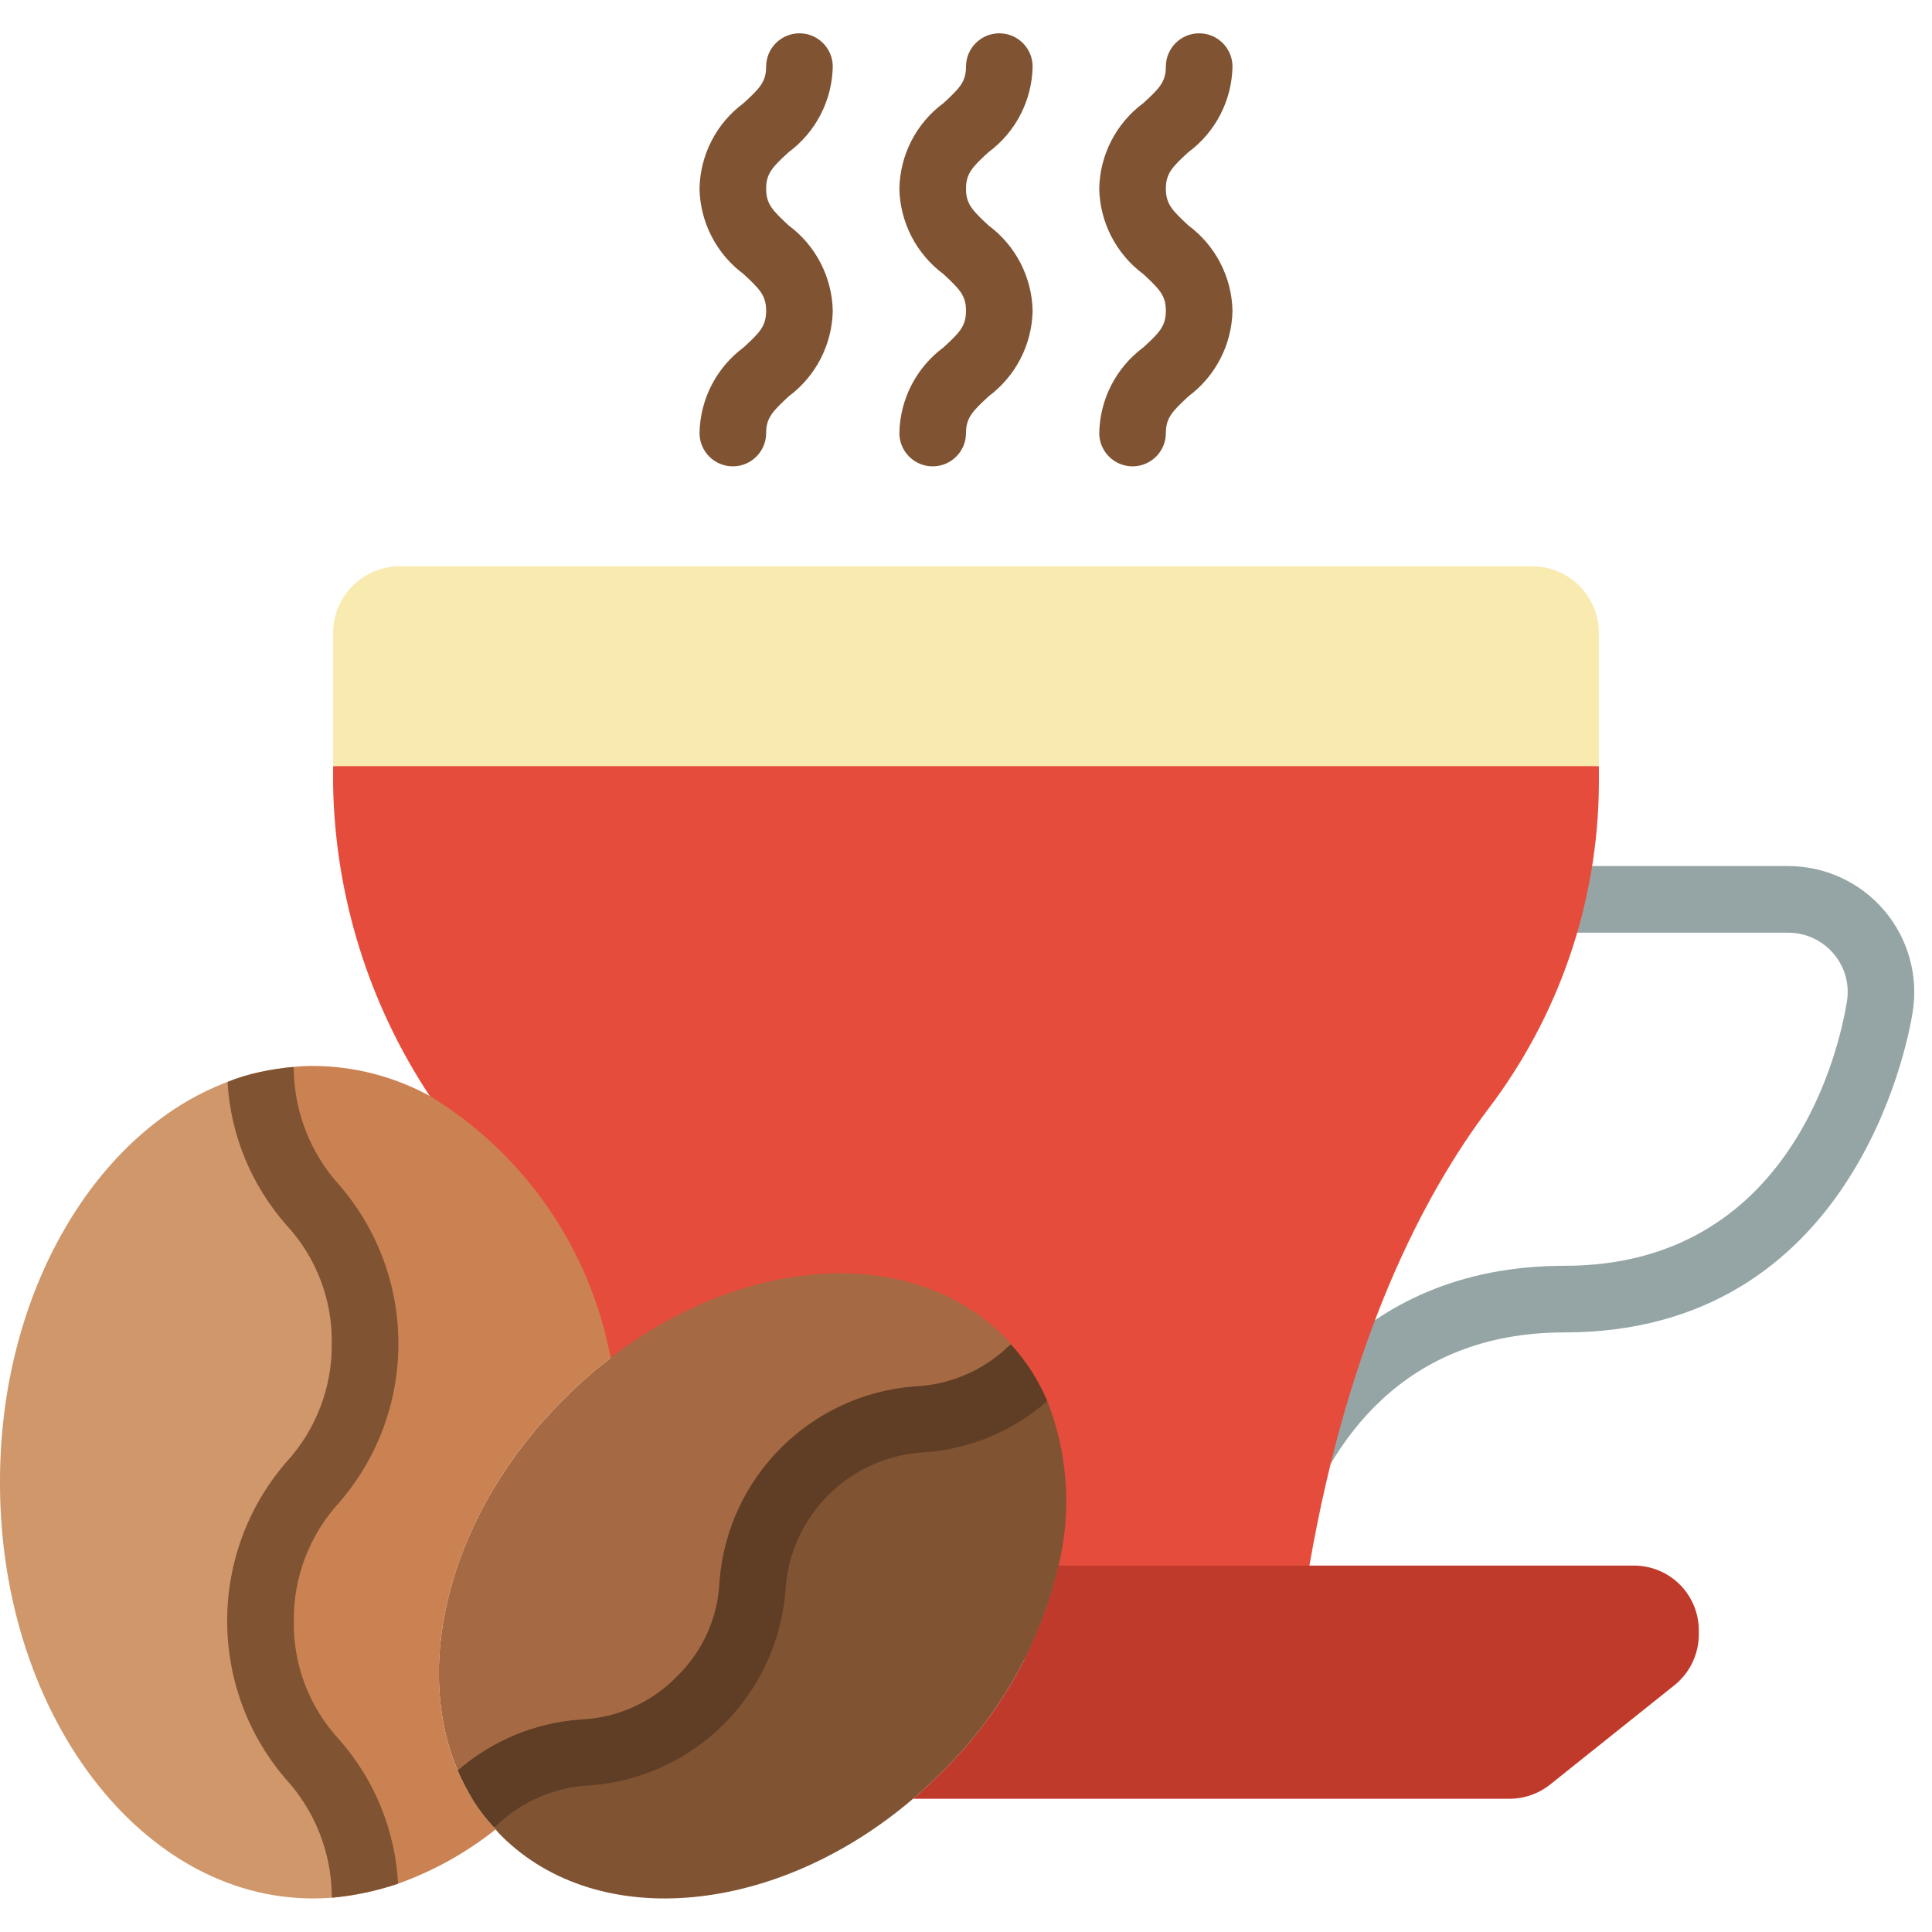
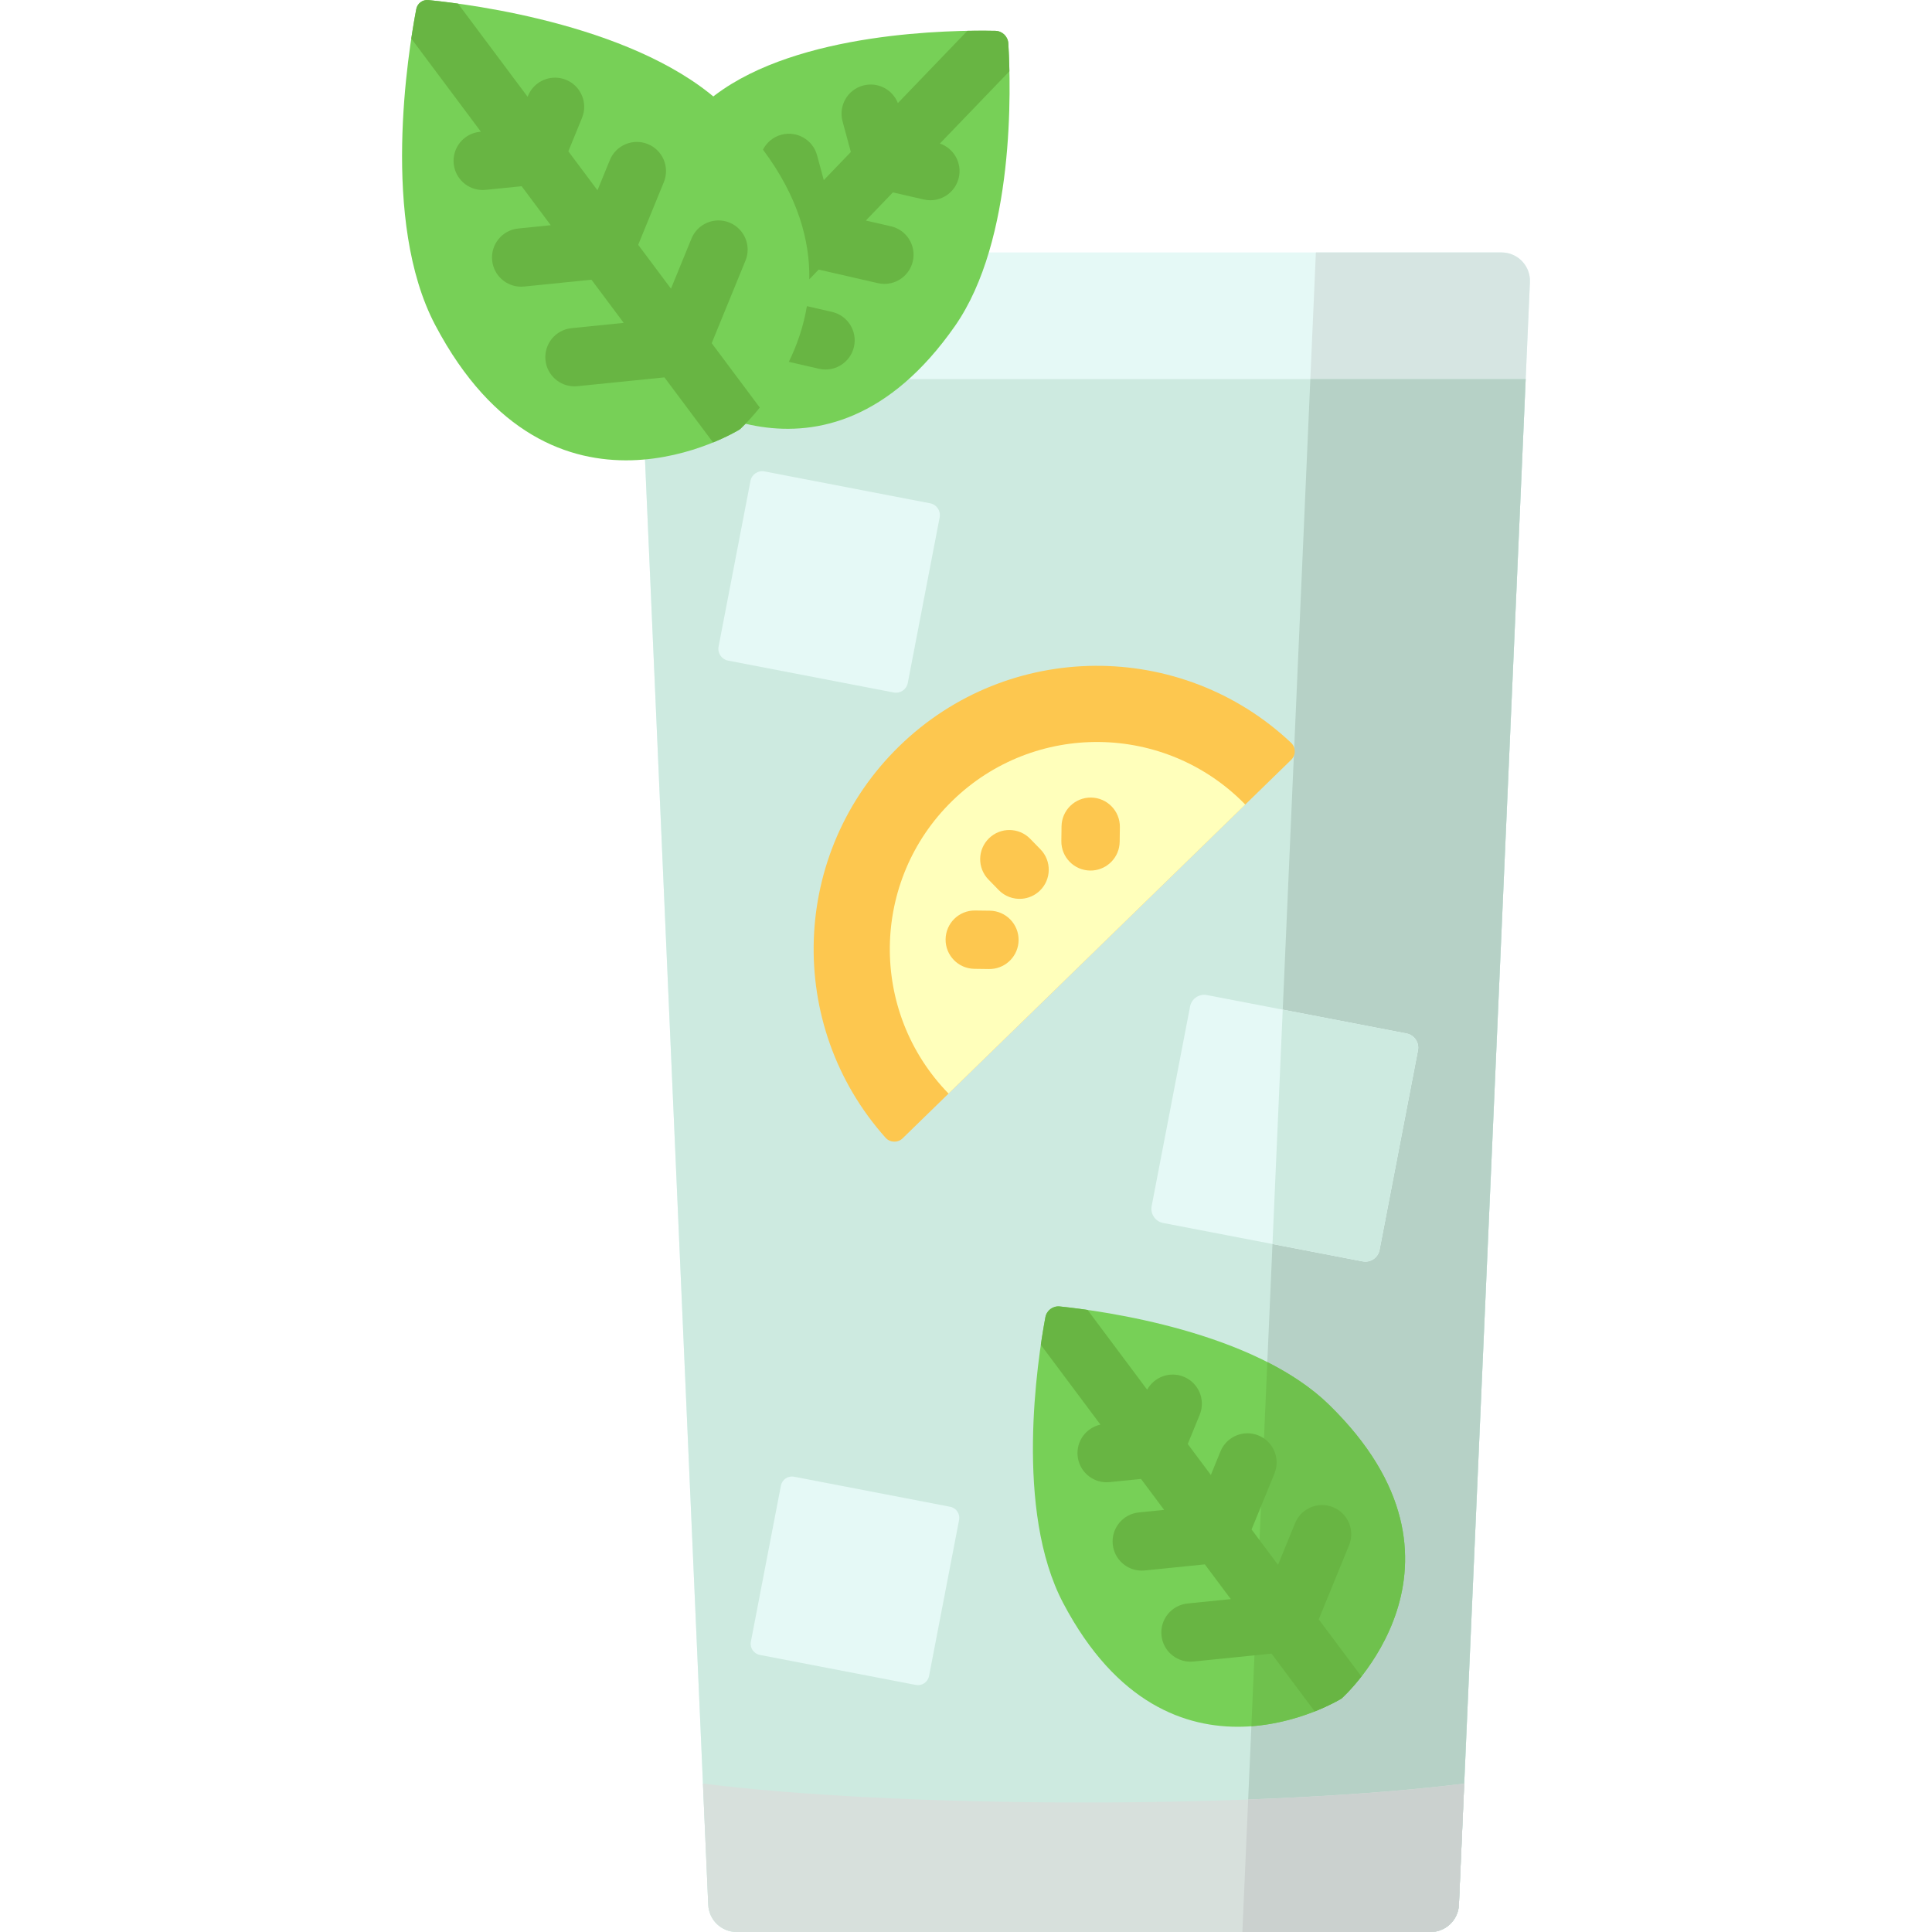
- <svg xmlns="http://www.w3.org/2000/svg" height="512" viewBox="0 0 58 56" width="512">
-   <g id="Page-1" fill="none" fill-rule="evenodd">
-     <g id="054---Coffee" fill-rule="nonzero">
-       <path id="Shape" d="m38 45.81c-.552 0-1-.448-1-1 .001-.115.02-.229.058-.337l.007-.02c.963-2.783 3.535-7.453 9.905-7.453 6.843 0 8.259-6.6 8.473-7.92.09-.515-.053-1.042-.391-1.441-.34-.406-.843-.64-1.372-.639h-7.59c-.552 0-1-.448-1-1s.448-1 1-1h7.59c1.114-.001 2.171.488 2.891 1.338s1.029 1.974.845 3.072c-.158.973-1.8 9.59-10.446 9.59-4.876 0-7.049 3.318-8.014 6.1-.128.421-.516.71-.956.71z" fill="#95a5a5" />
-       <path id="Shape" d="m18.33 39.76-5.43-7.86c-1.833-2.768-2.839-6.001-2.9-9.32v-.58l18-2 20 2v.58c-.03 3.51-1.195 6.916-3.32 9.71-1.92 2.55-4.18 6.85-5.37 13.71l-8.31 3z" fill="#e64c3c" />
-       <path id="Shape" d="m51 47.95v.11c.001.594-.267 1.157-.73 1.53l-3.73 2.98c-.346.278-.776.429-1.22.43h-17.91c.28-.24.55-.49.82-.76 1.757-1.697 2.989-3.863 3.55-6.24h17.27c.517-.001 1.014.204 1.38.57s.571.863.57 1.38z" fill="#c03a2b" />
-       <path id="Shape" d="m31.78 46c-.561 2.377-1.793 4.543-3.55 6.24-.27.27-.54.52-.82.76-4.07 3.48-9.43 4.02-12.35 1.12-.065-.062-.126-.128-.18-.2-.02-.017-.036-.038-.05-.06-.226-.245-.43-.509-.61-.79 2.47-2.34 4.33-.56 6.8-3.02 2.51-2.5.63-4.38 3.14-6.88 2.46-2.46 4.33-.68 6.79-3.02h.01c.182.291.342.596.48.91.619 1.572.738 3.298.34 4.94z" fill="#805333" />
-       <path id="Shape" d="m30.96 40.15h-.01c-2.46 2.34-4.33.56-6.79 3.02-2.51 2.5-.63 4.38-3.14 6.88-2.47 2.46-4.33.68-6.8 3.02-.182-.295-.342-.602-.48-.92-1.38-3.25-.2-7.79 3.21-11.17.431-.435.892-.84 1.38-1.21v-.01c3.99-3.06 8.99-3.43 11.79-.66.085.079.162.166.23.26.224.247.427.511.61.79z" fill="#a56a43" />
-       <path id="Shape" d="m18.33 39.76v.01c-.488.37-.949.775-1.38 1.21-3.74 3.71-4.8 8.82-2.73 12.09.194.303.414.587.66.85-.881.7-1.871 1.251-2.93 1.63-.325.109-.655.199-.99.27-.1-4-3.14-4.06-3.14-8.15 0-4.17 3.14-4.17 3.14-8.34 0-4.09-3.04-4.15-3.14-8.15.327-.07.657-.12.99-.15.193-.02.386-.03.58-.03 1.227.004 2.433.313 3.51.9 2.843 1.732 4.816 4.589 5.43 7.86z" fill="#cb8252" />
-       <path id="Shape" d="m7.82 47.67c0 4.09 3.04 4.15 3.14 8.15-.327.07-.657.12-.99.15-5.46.43-9.98-5.32-9.97-12.47-.01-5.71 2.89-10.54 6.83-12.02.32-.13.652-.23.99-.3.1 4 3.14 4.06 3.14 8.15 0 4.17-3.14 4.17-3.14 8.34z" fill="#cf976a" />
-       <g fill="#805333">
-         <path id="Shape" d="m22 13c-.552 0-1-.448-1-1 .019-1.016.508-1.966 1.324-2.571.481-.441.676-.638.676-1.1s-.2-.656-.676-1.1c-.815-.604-1.304-1.552-1.324-2.566.019-1.016.508-1.965 1.325-2.569.48-.441.675-.637.675-1.094 0-.552.448-1 1-1s1 .448 1 1c-.019 1.015-.508 1.964-1.324 2.568-.481.441-.676.637-.676 1.1s.2.656.676 1.1c.814.603 1.303 1.55 1.324 2.563-.02 1.015-.509 1.964-1.324 2.569-.476.444-.676.641-.676 1.1 0 .552-.448 1-1 1z" />
-         <path id="Shape" d="m28 13c-.552 0-1-.448-1-1 .019-1.016.508-1.966 1.324-2.571.481-.441.676-.638.676-1.1s-.2-.656-.676-1.1c-.815-.604-1.304-1.552-1.324-2.566.019-1.016.508-1.965 1.325-2.569.48-.441.675-.637.675-1.094 0-.552.448-1 1-1s1 .448 1 1c-.019 1.015-.508 1.964-1.324 2.568-.481.441-.676.637-.676 1.1s.2.656.676 1.1c.814.603 1.303 1.55 1.324 2.563-.02 1.015-.509 1.964-1.324 2.569-.476.444-.676.641-.676 1.1 0 .552-.448 1-1 1z" />
-         <path id="Shape" d="m34 13c-.552 0-1-.448-1-1 .019-1.016.508-1.966 1.324-2.571.481-.441.676-.638.676-1.1s-.2-.656-.676-1.1c-.815-.604-1.304-1.552-1.324-2.566.019-1.016.508-1.965 1.325-2.569.48-.441.675-.637.675-1.094 0-.552.448-1 1-1s1 .448 1 1c-.019 1.015-.508 1.964-1.324 2.568-.481.441-.676.637-.676 1.1s.2.656.676 1.1c.814.603 1.303 1.55 1.324 2.563-.02 1.015-.509 1.964-1.324 2.569-.476.444-.676.641-.676 1.1 0 .552-.448 1-1 1z" />
-         <path id="Shape" d="m10.18 51.22c1.062 1.202 1.686 2.728 1.77 4.33-.325.109-.655.199-.99.27-.327.07-.657.12-.99.15-.008-.039-.012-.08-.01-.12-.028-1.271-.514-2.49-1.37-3.43-2.36-2.734-2.36-6.786 0-9.52.895-.972 1.385-2.249 1.37-3.57.02-1.314-.467-2.585-1.36-3.55-1.054-1.195-1.678-2.709-1.77-4.3.32-.13.652-.23.99-.3.327-.07.657-.12.99-.15.008.039.012.08.01.12.028 1.271.514 2.49 1.37 3.43 2.36 2.734 2.36 6.786 0 9.52-.895.972-1.385 2.249-1.37 3.57-.02 1.314.467 2.585 1.36 3.55z" />
-       </g>
-       <path id="Shape" d="m31.44 41.06c-1.03.906-2.331 1.448-3.7 1.54-2.24.124-4.031 1.91-4.16 4.15-.244 3.132-2.737 5.617-5.87 5.85-1.048.046-2.044.473-2.8 1.2-.03.02-.05.04-.08.06-.226-.245-.43-.509-.61-.79-.182-.295-.342-.602-.48-.92 1.031-.897 2.327-1.434 3.69-1.53 1.088-.044 2.118-.502 2.88-1.28.784-.755 1.246-1.783 1.29-2.87.244-3.128 2.732-5.611 5.86-5.85 1.047-.045 2.041-.467 2.8-1.19.027-.026.058-.05.09-.07.224.247.427.511.61.79.182.291.342.596.48.91z" fill="#603e26" />
-       <path id="Shape" d="m48 18v4h-38v-4c.003-1.103.897-1.997 2-2h34c1.103.003 1.997.897 2 2z" fill="#f9eab0" />
-     </g>
+ <svg xmlns="http://www.w3.org/2000/svg" version="1.1" id="Capa_1" x="0px" y="0px" viewBox="0 0 511.999 511.999" style="enable-background:new 0 0 511.999 511.999;" xml:space="preserve">
+   <path style="fill:#E5F9F6;" d="M379.094,511.999H195.223c-4.035,0-7.354-3.177-7.53-7.208l-18.82-430.022  c-0.188-4.288,3.238-7.867,7.53-7.867h221.511c4.292,0,7.718,3.579,7.53,7.867l-18.82,430.022  C386.448,508.822,383.129,511.999,379.094,511.999z" />
+   <path style="fill:#D6E5E2;" d="M397.914,66.902h-49.193l-19.48,445.097h49.853c4.035,0,7.354-3.177,7.53-7.208l18.82-430.022  C405.632,70.481,402.206,66.902,397.914,66.902z" />
+   <path style="fill:#CDEAE0;" d="M169.998,100.458l17.696,404.333c0.176,4.031,3.496,7.208,7.53,7.208h183.871  c4.035,0,7.354-3.177,7.53-7.208l17.696-404.333L169.998,100.458L169.998,100.458z" />
+   <path style="fill:#B6D1C6;" d="M347.252,100.458l-18.011,411.541h49.853c1.765,0,3.393-0.608,4.681-1.63  c0.368-0.292,0.708-0.617,1.016-0.972c0.154-0.177,0.3-0.362,0.437-0.554c0.274-0.383,0.513-0.793,0.713-1.225  c0.1-0.216,0.19-0.438,0.269-0.665c0.159-0.454,0.275-0.927,0.345-1.417c0.035-0.245,0.058-0.493,0.069-0.745l17.696-404.333  L347.252,100.458L347.252,100.458z" />
+   <path style="fill:#D7E0DC;" d="M287.159,477.678c-40.341,0-76.483-1.943-100.871-5.01l1.406,32.123  c0.176,4.031,3.496,7.208,7.53,7.208h183.871c4.035,0,7.354-3.177,7.53-7.208l1.406-32.123  C363.642,475.735,327.5,477.678,287.159,477.678z" />
+   <path style="fill:#FDC74F;" d="M342.175,201.359c1.275-1.242,1.261-3.304-0.035-4.525c-29.101-27.412-74.913-27.255-103.826,0.91  s-30.271,73.957-3.631,103.767c1.186,1.328,3.247,1.396,4.522,0.154L342.175,201.359z" />
+   <path style="fill:#FFFFBB;" d="M330.007,213.212c-21.153-21.705-55.897-22.158-77.608-1.009s-22.169,55.893-1.026,77.608  L330.007,213.212z" />
+   <g>
+     <path style="fill:#FDC74F;" d="M270.806,238.182c-2.209,0.173-4.477-0.6-6.144-2.312l-2.713-2.785   c-2.979-3.058-2.914-7.951,0.143-10.93c3.057-2.979,7.95-2.915,10.93,0.143l2.713,2.785c2.979,3.058,2.914,7.951-0.143,10.93   C274.246,237.325,272.544,238.046,270.806,238.182z" />
+     <path style="fill:#FDC74F;" d="M289.609,230.682c-0.235,0.018-0.473,0.026-0.714,0.023c-4.268-0.056-7.683-3.561-7.627-7.83   l0.051-3.886c0.056-4.268,3.565-7.679,7.83-7.627c4.268,0.056,7.683,3.561,7.627,7.83l-0.051,3.886   C296.672,227.105,293.547,230.373,289.609,230.682z" />
+     <path style="fill:#FDC74F;" d="M262.821,256.777c-0.235,0.018-0.473,0.026-0.714,0.023l-3.887-0.051   c-4.268-0.056-7.683-3.561-7.627-7.83c0.055-4.268,3.555-7.691,7.83-7.627l3.887,0.051c4.268,0.056,7.683,3.561,7.627,7.83   C269.884,253.201,266.759,256.469,262.821,256.777z" />
  </g>
+   <g>
+     <path style="fill:#E5F9F6;" d="M190.431,171.351l8.452-43.905c0.331-1.721,1.995-2.848,3.716-2.516l43.905,8.452   c1.721,0.331,2.848,1.995,2.516,3.716l-8.452,43.905c-0.331,1.721-1.995,2.848-3.716,2.516l-43.905-8.452   C191.226,174.736,190.1,173.072,190.431,171.351z" />
+     <path style="fill:#E5F9F6;" d="M305.2,319.62l10.181-52.887c0.399-2.073,2.403-3.43,4.477-3.031l52.887,10.181   c2.073,0.399,3.43,2.403,3.031,4.477l-10.181,52.887c-0.399,2.073-2.403,3.43-4.477,3.031l-52.887-10.181   C306.158,323.698,304.801,321.694,305.2,319.62z" />
+     <path style="fill:#E5F9F6;" d="M198.987,435.067l7.96-41.35c0.312-1.621,1.879-2.682,3.5-2.37l41.35,7.96   c1.621,0.312,2.682,1.879,2.37,3.5l-7.96,41.35c-0.312,1.621-1.879,2.682-3.5,2.37l-41.35-7.96   C199.736,438.256,198.675,436.688,198.987,435.067z" />
+   </g>
+   <g>
+     <path style="fill:#77D057;" d="M253.066,86.406c15.977-22.876,14.846-63.307,14.147-74.923c-0.111-1.837-1.603-3.272-3.443-3.311   c-11.634-0.245-52.079,0.203-74.313,17.061c-48.475,36.753-12.988,77.163-12.988,77.163S218.234,136.278,253.066,86.406z" />
+     <path style="fill:#77D057;" d="M192.409,28.588C170.134,6.861,124.924,1.137,113.511,0.014c-1.526-0.15-2.905,0.88-3.194,2.386   c-2.159,11.263-9.49,56.24,5.029,83.762c30.939,58.648,80.69,27.642,80.69,27.642S239.876,74.888,192.409,28.588z" />
+   </g>
+   <path style="fill:#68B543;" d="M201.351,108.005l-12.745-17.059l8.951-21.874c1.617-3.951-0.276-8.464-4.226-10.08  c-3.951-1.617-8.464,0.276-10.08,4.226l-5.435,13.283l-8.687-11.627l6.796-16.608c1.617-3.951-0.276-8.464-4.226-10.08  c-3.95-1.617-8.463,0.277-10.08,4.226l-3.281,8.017l-7.721-10.335l3.625-8.859c1.616-3.951-0.276-8.464-4.226-10.08  c-3.952-1.616-8.464,0.276-10.08,4.226l-0.11,0.269L121.375,0.957c-3.331-0.463-6.035-0.763-7.864-0.943  c-1.526-0.15-2.905,0.881-3.194,2.386c-0.346,1.805-0.825,4.483-1.325,7.809l18.45,24.695l-0.292,0.03  c-4.247,0.43-7.341,4.221-6.911,8.468c0.403,3.983,3.762,6.951,7.681,6.951c0.26,0,0.523-0.013,0.787-0.04l9.527-0.964l7.72,10.333  l-8.619,0.873c-4.247,0.43-7.341,4.221-6.911,8.468c0.403,3.983,3.762,6.951,7.68,6.951c0.261,0,0.524-0.013,0.788-0.04  l17.853-1.808l8.545,11.438l-13.823,1.4c-4.247,0.43-7.341,4.221-6.911,8.468c0.403,3.983,3.762,6.951,7.681,6.951  c0.26,0,0.523-0.013,0.787-0.04l23.058-2.334l12.886,17.248c4.43-1.813,7.068-3.454,7.068-3.454S198.357,111.74,201.351,108.005z" />
+   <path style="fill:#77D057;" d="M352.194,372.258c-19.896-19.406-59.814-24.841-71.344-26.035c-1.823-0.189-3.475,1.045-3.811,2.847  c-2.125,11.395-8.233,51.216,4.735,75.798c28.272,53.592,73.733,25.258,73.733,25.258S395.569,414.567,352.194,372.258z" />
+   <path style="fill:#CBD1CF;" d="M330.778,476.886l-1.537,35.113h49.853c0.404,0,0.798-0.04,1.186-0.102  c0.056-0.009,0.114-0.015,0.17-0.025c0.365-0.067,0.72-0.162,1.066-0.279c0.065-0.022,0.129-0.045,0.193-0.068  c0.341-0.126,0.671-0.273,0.987-0.446c0.048-0.026,0.095-0.056,0.143-0.084c0.327-0.188,0.644-0.393,0.938-0.626  c0.368-0.292,0.708-0.617,1.016-0.972c0.154-0.177,0.3-0.362,0.437-0.554c0.274-0.383,0.513-0.793,0.713-1.225  c0.1-0.216,0.19-0.438,0.269-0.665c0.159-0.454,0.275-0.927,0.345-1.417c0.035-0.245,0.058-0.493,0.069-0.745l1.406-32.123  C372.879,474.574,353.19,476.045,330.778,476.886z" />
+   <path style="fill:#CDEAE0;" d="M372.745,273.883l-32.807-6.316l-2.718,62.11l23.898,4.601c2.073,0.399,4.078-0.958,4.477-3.031  l10.181-52.887C376.176,276.287,374.819,274.282,372.745,273.883z" />
+   <path style="fill:#6FC14D;" d="M335.851,360.965l-4.224,96.508c13.71-1.011,23.88-7.345,23.88-7.345s40.061-35.56-3.314-77.869  C347.613,367.79,341.965,364.07,335.851,360.965z" />
+   <g>
+     <path style="fill:#68B543;" d="M360.793,444.289l-11.315-15.144l8.036-19.639c1.617-3.951-0.276-8.464-4.226-10.08   c-3.951-1.616-8.463,0.276-10.08,4.226l-4.521,11.048l-7.008-9.38l6.067-14.827c1.617-3.951-0.276-8.464-4.226-10.08   c-3.951-1.617-8.463,0.276-10.08,4.226l-2.552,6.236l-6.125-8.198l3.17-7.746c1.617-3.951-0.275-8.464-4.226-10.08   c-3.675-1.503-7.833,0.032-9.698,3.433l-15.796-21.142c-0.126-0.018-0.246-0.034-0.37-0.052c-0.389-0.055-0.769-0.108-1.14-0.159   c-0.189-0.026-0.377-0.051-0.561-0.076c-0.4-0.053-0.792-0.105-1.168-0.152c-0.162-0.021-0.318-0.04-0.475-0.059   c-0.314-0.039-0.62-0.077-0.915-0.112c-0.161-0.019-0.321-0.038-0.477-0.057c-0.318-0.037-0.626-0.073-0.92-0.105   c-0.151-0.017-0.294-0.033-0.438-0.048c-0.242-0.026-0.477-0.052-0.699-0.075c-0.07-0.007-0.138-0.014-0.206-0.021   c-1.818-0.185-3.464,1.045-3.802,2.841c-0.013,0.068-0.025,0.136-0.038,0.206c-0.038,0.208-0.079,0.428-0.119,0.653   c-0.031,0.174-0.063,0.35-0.096,0.534c-0.048,0.269-0.097,0.549-0.147,0.839c-0.028,0.16-0.056,0.324-0.084,0.489   c-0.047,0.276-0.095,0.563-0.143,0.855c-0.033,0.197-0.065,0.395-0.098,0.6c-0.056,0.348-0.113,0.706-0.171,1.075   c-0.03,0.189-0.059,0.382-0.089,0.577c-0.054,0.354-0.109,0.718-0.164,1.089c-0.02,0.138-0.041,0.27-0.061,0.411l15.796,21.143   c-3.791,0.822-6.444,4.376-6.044,8.327c0.404,3.982,3.762,6.951,7.68,6.951c0.261,0,0.524-0.013,0.788-0.04l8.329-0.843   l6.124,8.197l-6.704,0.679c-4.247,0.43-7.341,4.221-6.911,8.468c0.404,3.983,3.762,6.951,7.68,6.951   c0.261,0,0.524-0.013,0.788-0.04l15.939-1.614l6.878,9.207l-11.46,1.16c-4.247,0.43-7.341,4.221-6.911,8.468   c0.403,3.983,3.762,6.951,7.68,6.951c0.26,0,0.524-0.013,0.788-0.04l20.695-2.095l11.444,15.317c0.001,0,0.002-0.001,0.003-0.001   c4.15-1.643,6.749-3.2,7.063-3.392c0.021-0.013,0.033-0.02,0.033-0.02S357.854,448.042,360.793,444.289z" />
+     <path style="fill:#68B543;" d="M220.495,82.657l-6.66-1.525c-0.911,5.496-2.689,10.458-4.784,14.762l7.994,1.831   c0.581,0.133,1.161,0.197,1.732,0.197c3.523,0,6.707-2.425,7.527-6.005C227.256,87.756,224.656,83.61,220.495,82.657z" />
+     <path style="fill:#68B543;" d="M249.087,38.036l18.419-19.152c-0.063-3.055-0.183-5.582-0.293-7.401   c-0.111-1.837-1.603-3.272-3.443-3.311c-1.822-0.038-4.351-0.06-7.406-0.004l-18.42,19.153c-1.412-3.634-5.365-5.693-9.218-4.653   c-4.12,1.115-6.557,5.358-5.443,9.479l2.199,8.131l-7.17,7.456l-1.781-6.583c-1.114-4.121-5.355-6.556-9.479-5.443   c-2.191,0.593-3.899,2.075-4.857,3.948c9.305,12.441,12.445,24.119,12.283,34.363l2.477-2.576l15.694,3.594   c0.581,0.133,1.161,0.197,1.732,0.197c3.523,0,6.707-2.425,7.527-6.005c0.953-4.161-1.647-8.307-5.808-9.259l-6.647-1.522   l7.172-7.457l8.208,1.879c0.58,0.133,1.16,0.197,1.732,0.197c3.523,0,6.707-2.425,7.527-6.006   C254.983,43.177,252.773,39.307,249.087,38.036z" />
+   </g>
+   <g>
+ </g>
+   <g>
+ </g>
+   <g>
+ </g>
+   <g>
+ </g>
+   <g>
+ </g>
+   <g>
+ </g>
+   <g>
+ </g>
+   <g>
+ </g>
+   <g>
+ </g>
+   <g>
+ </g>
+   <g>
+ </g>
+   <g>
+ </g>
+   <g>
+ </g>
+   <g>
+ </g>
+   <g>
+ </g>
</svg>
